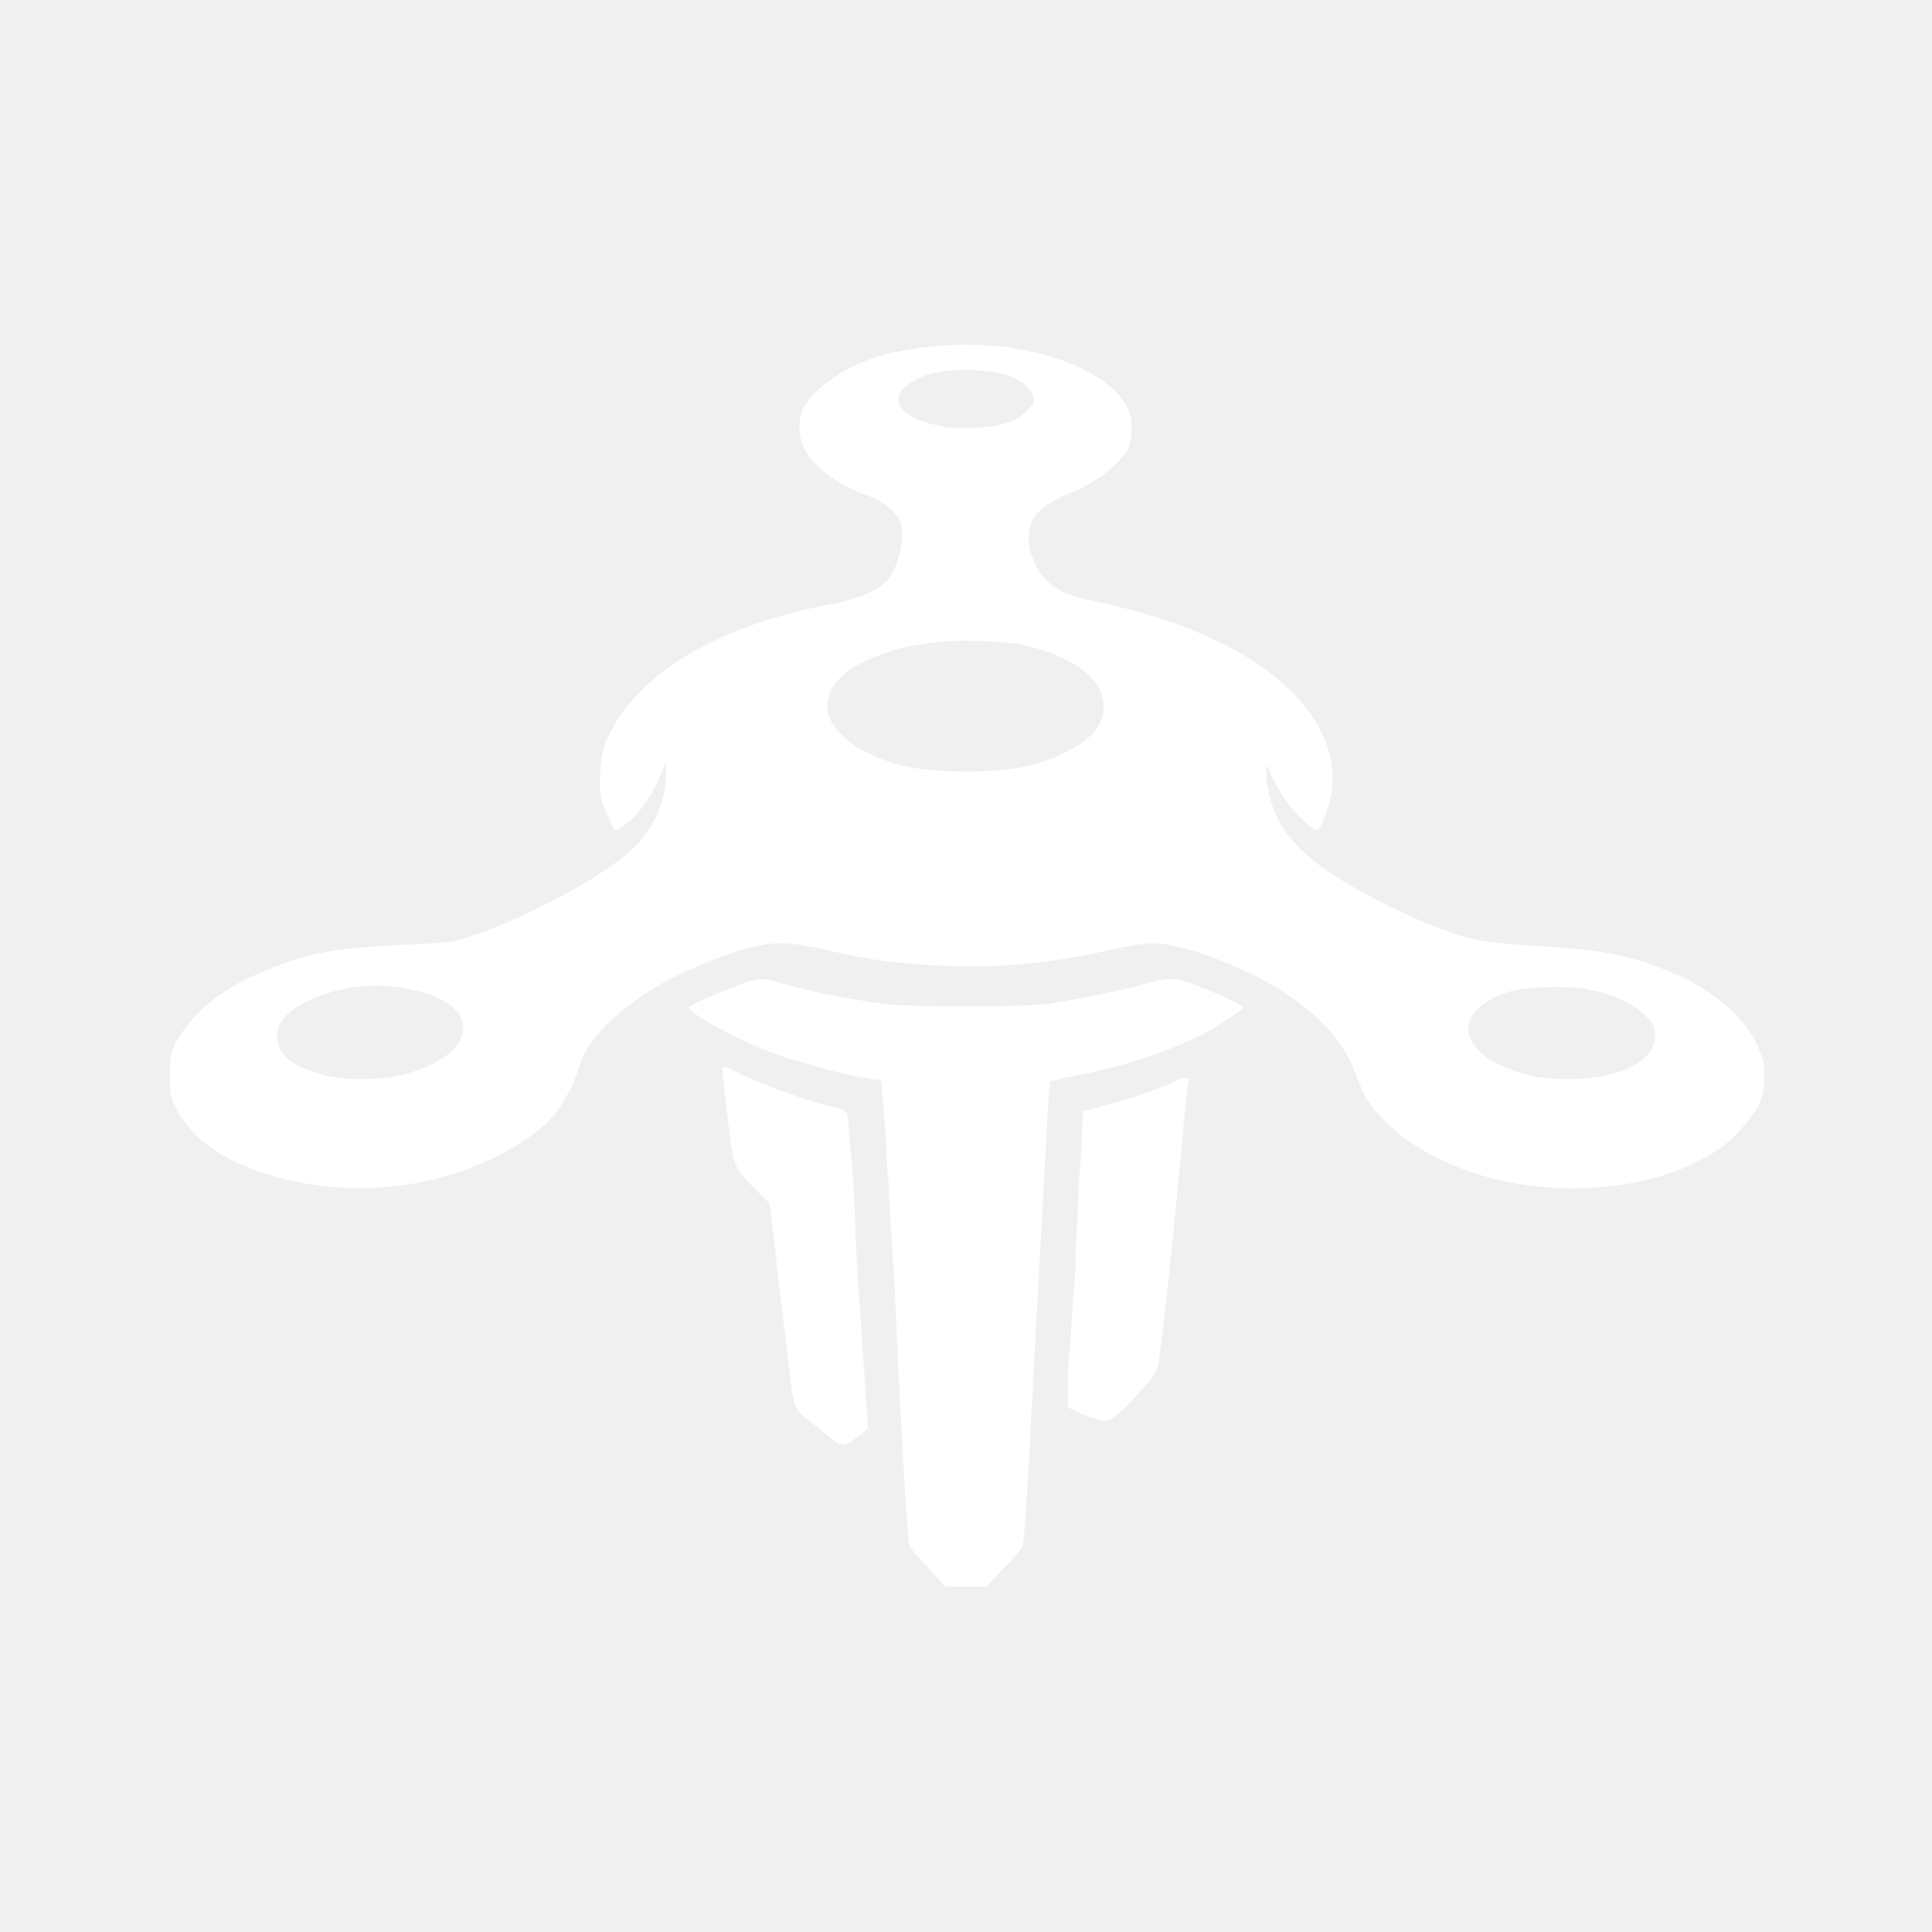
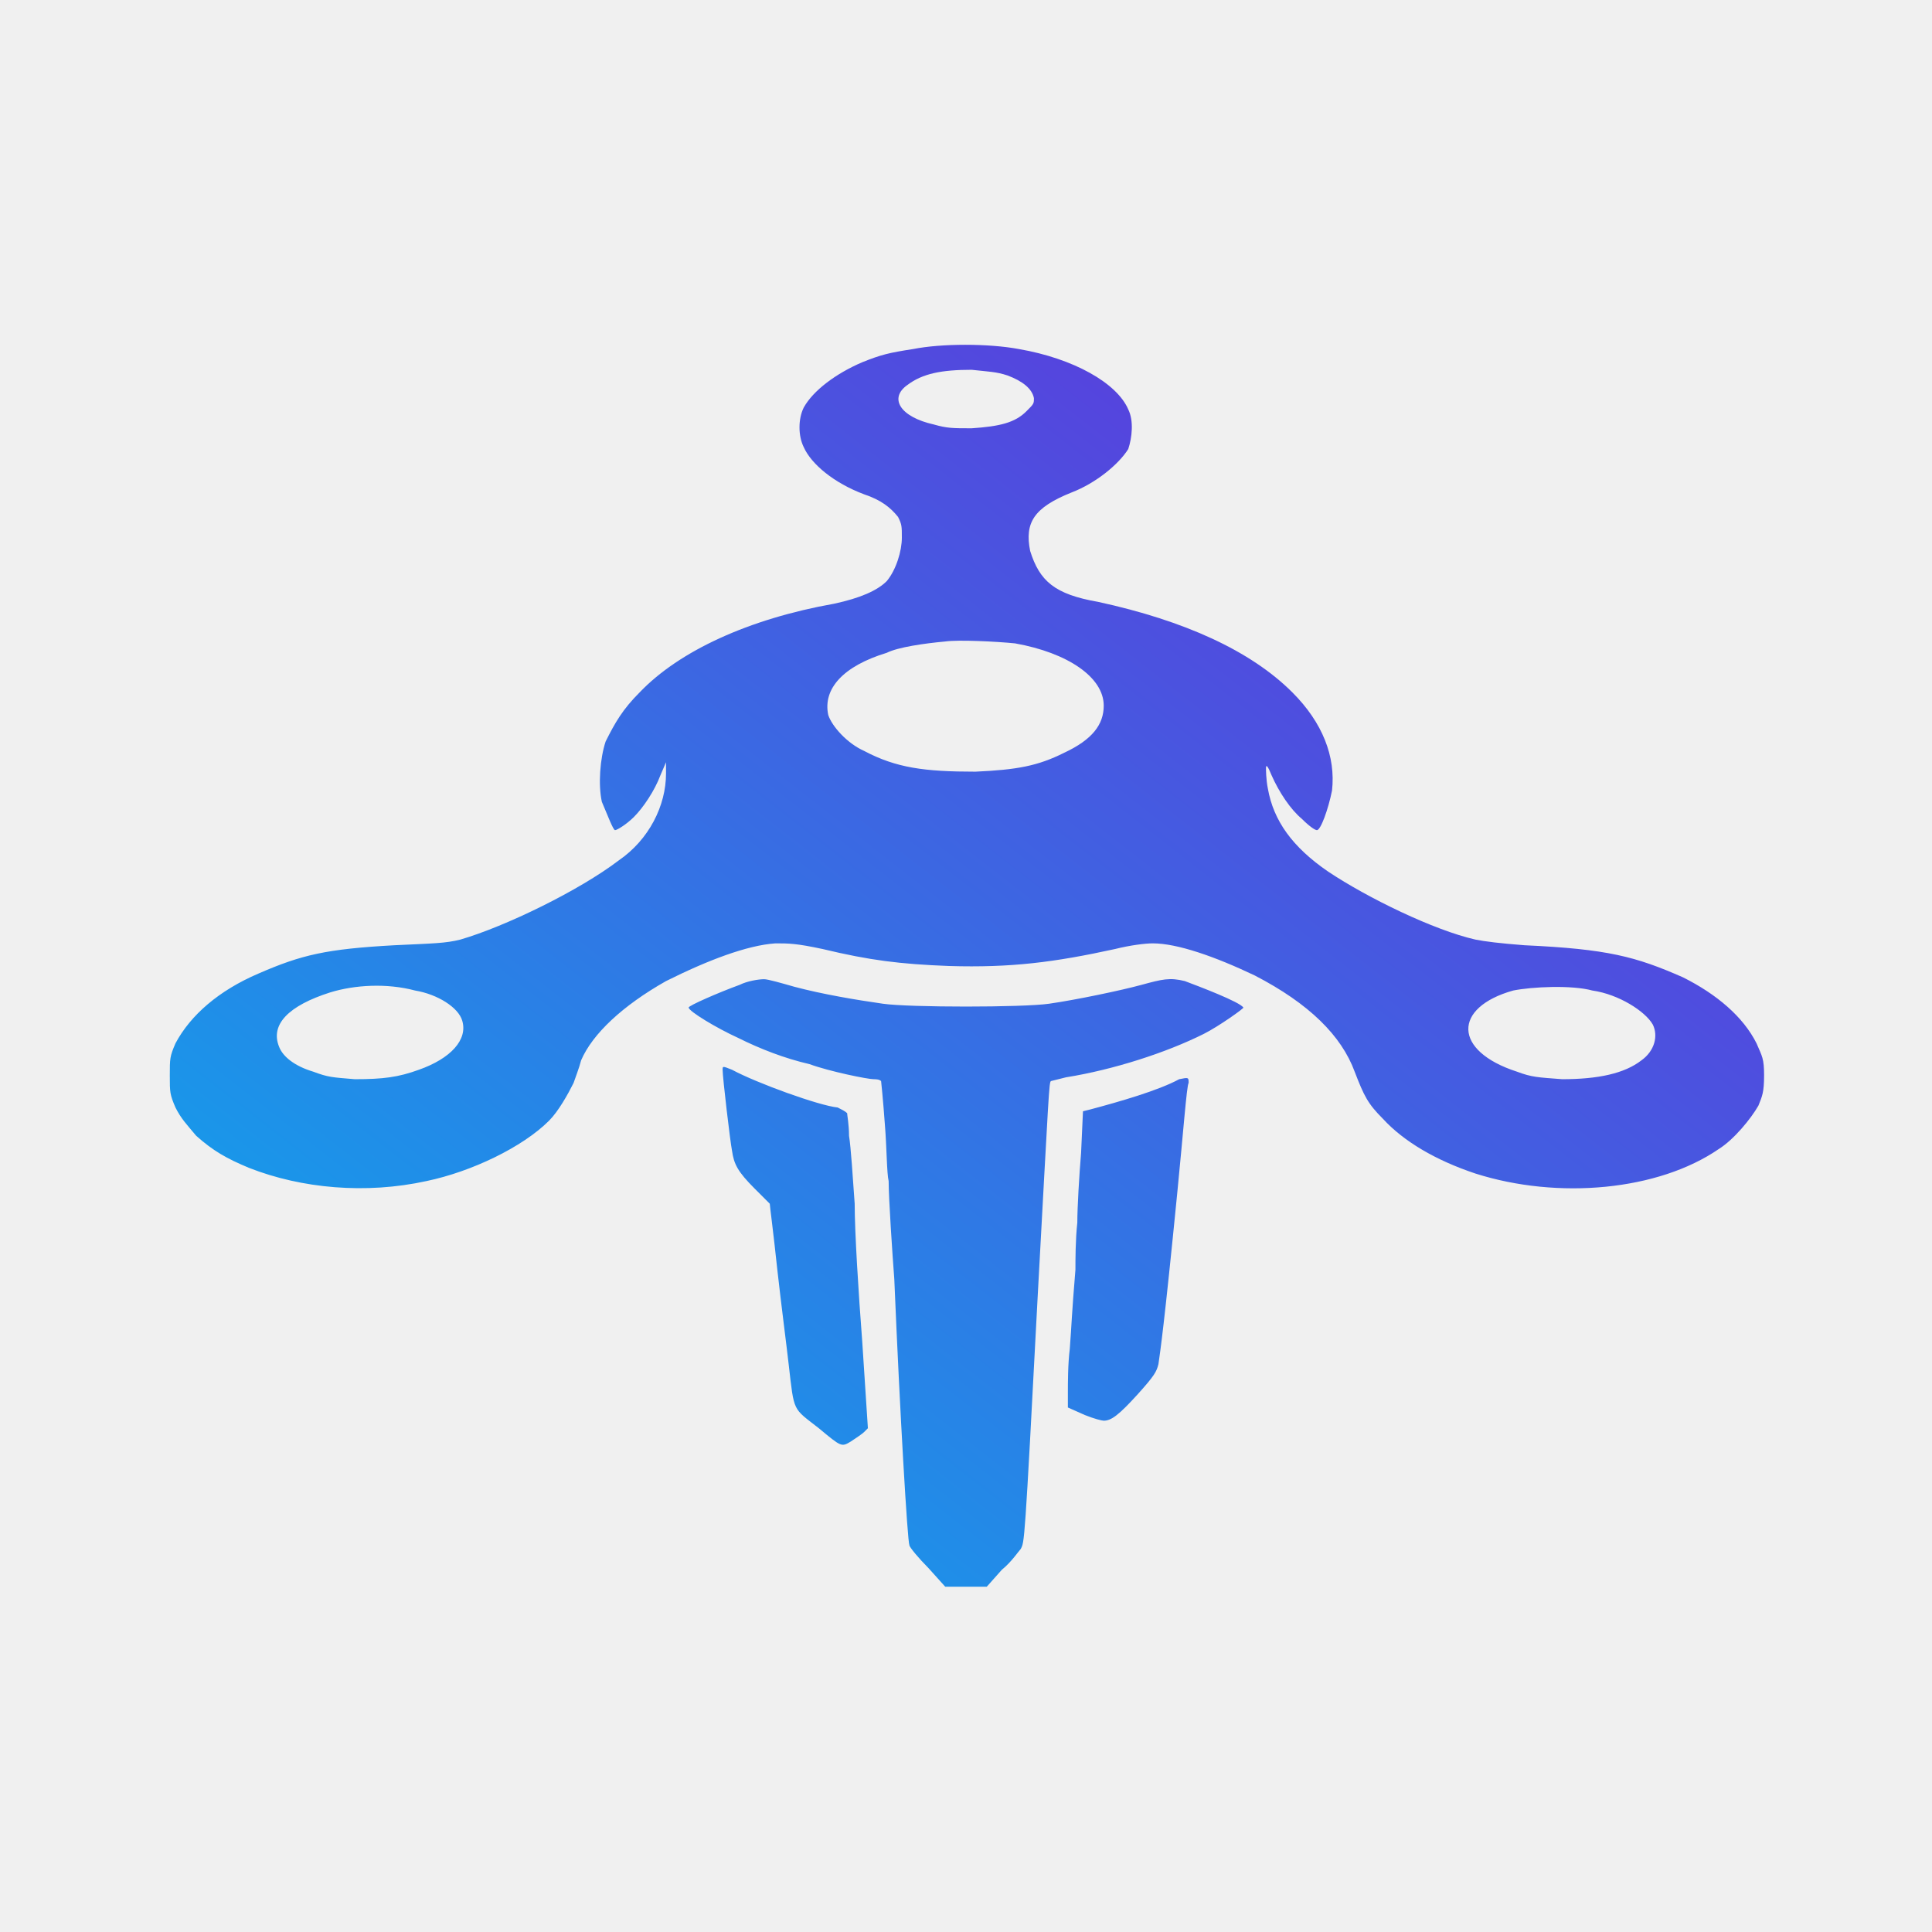
- <svg xmlns="http://www.w3.org/2000/svg" viewBox="0 0 1024 1024" fill="white">
-   <g transform="translate(0,1024) scale(1,-1)">
+ <svg xmlns="http://www.w3.org/2000/svg" viewBox="0 0 1024 1024">
+   <defs>
+     <linearGradient id="g" x1="0%" y1="0%" x2="100%" y2="100%">
+       <stop offset="0%" stop-color="hsl(196, 94%, 48%)" />
+       <stop offset="100%" stop-color="hsl(263, 70%, 50%)" />
+     </linearGradient>
+   </defs>
+   <g transform="translate(0,1024) scale(1,-1)" fill="url(#g)">
    <path d="M484 839c-13-2-17-3-27-7-14-6-26-15-31-24-3-6-3-15 0-21 4-9 16-19 32-25 9-3 14-7 18-12 2-4 2-5 2-11 0-7-3-17-8-23-5-5-14-9-28-12-45-8-82-25-103-47-9-9-13-16-18-26-3-9-4-23-2-32 3-7 6-15 7-15 1 0 6 3 10 7 5 5 11 14 14 22l3 7 0-6c0-17-9-35-25-46-21-16-60-35-84-42-8-2-14-2-35-3-36-2-49-5-72-15-21-9-36-22-44-37-3-7-3-8-3-17 0-9 0-10 3-17 3-6 6-9 11-15 9-8 16-12 28-17 28-11 62-14 94-7 24 5 51 18 65 32 5 5 10 14 13 20 1 3 3 8 4 12 6 14 22 29 45 42 22 11 43 19 58 20 7 0 11 0 25-3 25-6 41-8 67-9 33-1 56 2 88 9 8 2 16 3 20 3 13 0 33-7 54-17 29-15 46-32 53-51 5-13 7-17 15-25 11-12 28-22 49-29 44-14 97-9 129 13 8 5 17 16 21 23 2 5 3 7 3 16 0 9-1 10-4 17-7 14-21 26-39 35-25 11-40 15-84 17-13 1-21 2-26 3-22 5-57 22-78 36-19 13-29 27-32 44-1 5-1 10-1 11 0 2 1 1 3-4 4-9 10-18 16-23 4-4 7-6 8-6 2 0 6 11 8 21 2 18-5 36-21 52-22 22-57 38-103 48-23 4-31 11-36 27-3 15 2 23 22 31 13 5 25 15 30 23 2 6 3 15 0 21-6 14-29 27-58 32-16 3-41 3-56 0zM534 825c8-3 13-7 14-12 0-3 0-3-4-7-6-6-14-8-29-9-10 0-13 0-20 2-18 4-24 14-14 21 8 6 18 8 34 8 9-1 13-1 19-3zM538 683c28-5 47-18 47-33 0-10-6-18-21-25-14-7-25-9-47-10-27 0-42 2-59 11-9 4-17 13-19 19-3 14 8 26 31 33 6 3 20 5 31 6 7 1 27 0 37-1zM220 499c12-2 23-9 25-16 3-10-6-20-23-26-11-4-19-5-34-5-12 1-14 1-22 4-10 3-16 8-18 13-5 12 5 22 27 29 13 4 30 5 45 1zM844 499c14-2 28-11 32-18 3-6 1-14-6-19-9-7-23-10-42-10-13 1-16 1-24 4-34 11-34 34-2 43 10 2 31 3 42 0zM392 502c-11-4-27-11-27-12 0-2 15-11 26-16 12-6 25-11 38-14 11-4 31-8 34-8 1 0 3 0 4-1 0 0 1-9 2-23 1-12 1-26 2-30 0-9 2-39 3-52 3-72 7-139 8-141 0-1 5-7 10-12l9-10 11 0 11 0 8 9c5 4 9 10 10 11 2 4 2 0 9 134 6 110 6 113 7 114 0 0 4 1 8 2 25 4 53 13 73 23 8 4 22 14 21 14-2 3-23 11-31 14-8 2-12 1-23-2-11-3-35-8-49-10-14-2-74-2-88 0-14 2-32 5-47 9-7 2-14 4-16 4-3 0-9-1-13-3zM383 457c0-4 4-38 5-43 1-7 3-11 12-20 4-4 8-8 8-8 0-1 2-16 4-35 2-18 5-41 6-50 3-26 2-23 16-34 12-10 12-10 17-7 3 2 6 4 7 5l2 2-3 46c-2 26-4 58-4 73-1 14-2 30-3 36 0 6-1 11-1 12-1 1-3 2-5 3-10 1-43 13-56 20-5 2-5 2-5 0zM625 452c-11-6-32-12-47-16l-4-1-1-22c-1-12-2-29-2-37-1-9-1-20-1-25-2-24-2-29-3-42-1-8-1-18-1-23l0-8 9-4c5-2 9-3 10-3 4 0 8 3 18 14 9 10 10 12 11 16 1 7 3 20 10 91 3 30 5 57 6 58 0 3 0 3-5 2z" />
  </g>
</svg>
